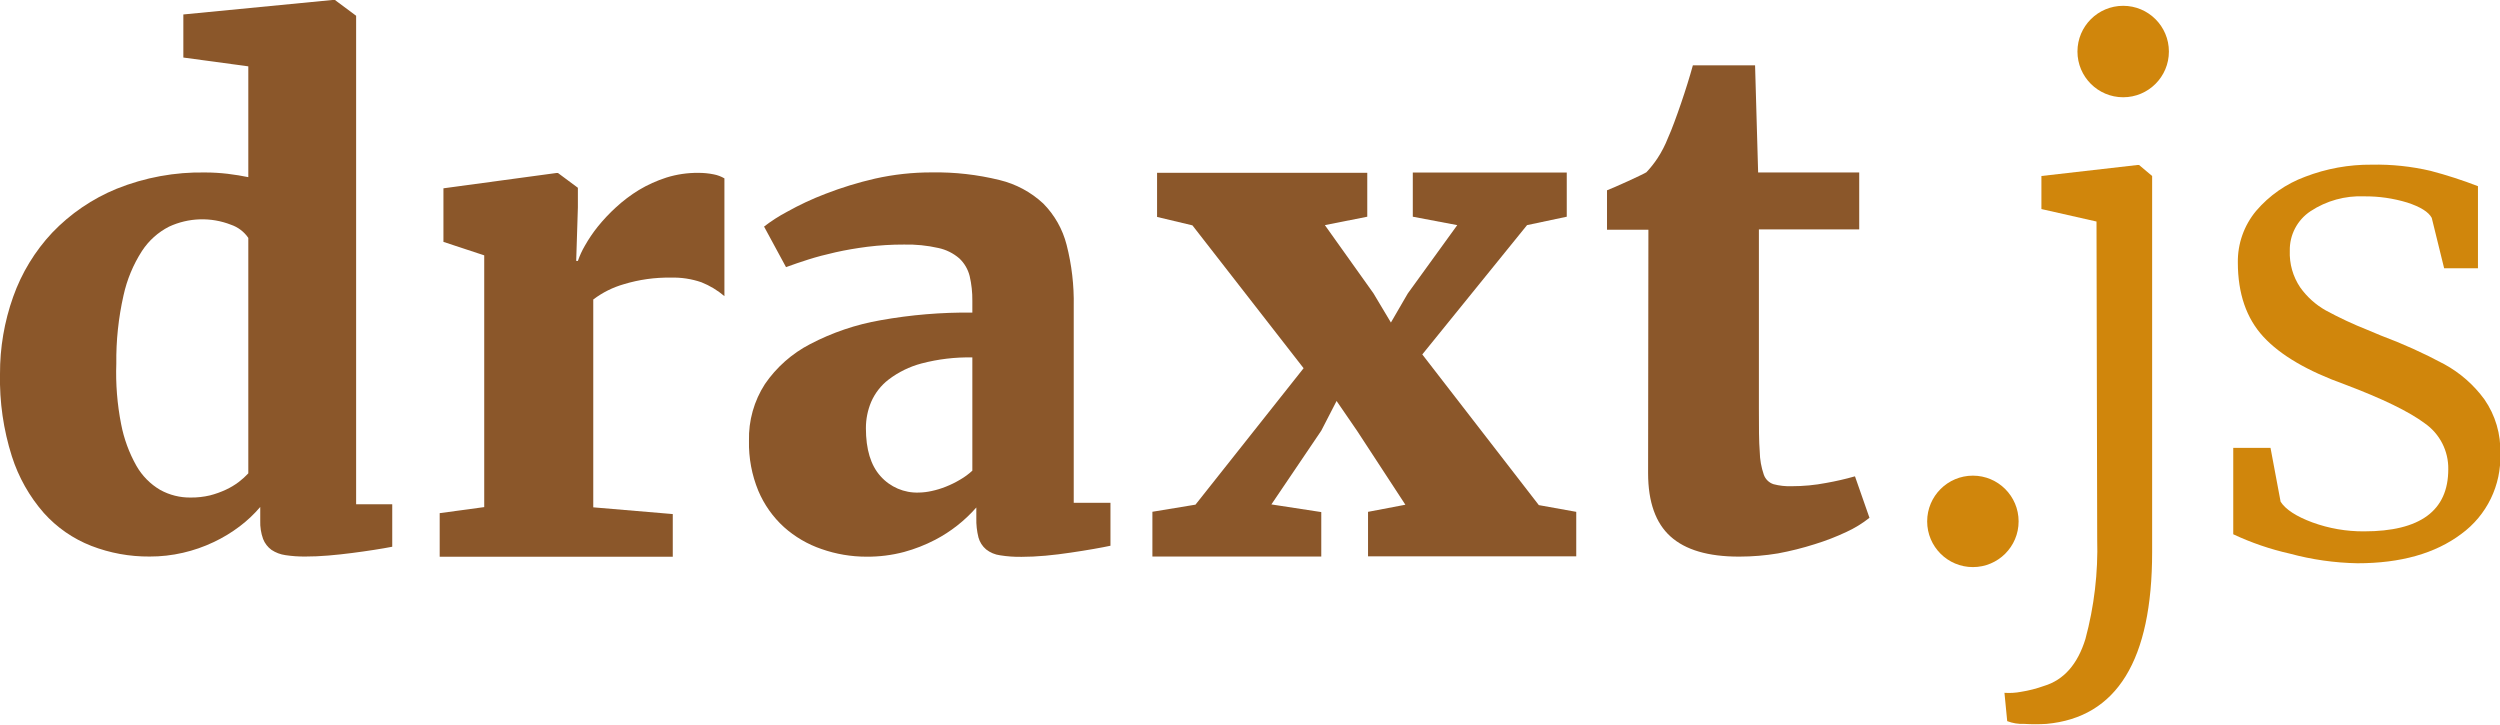
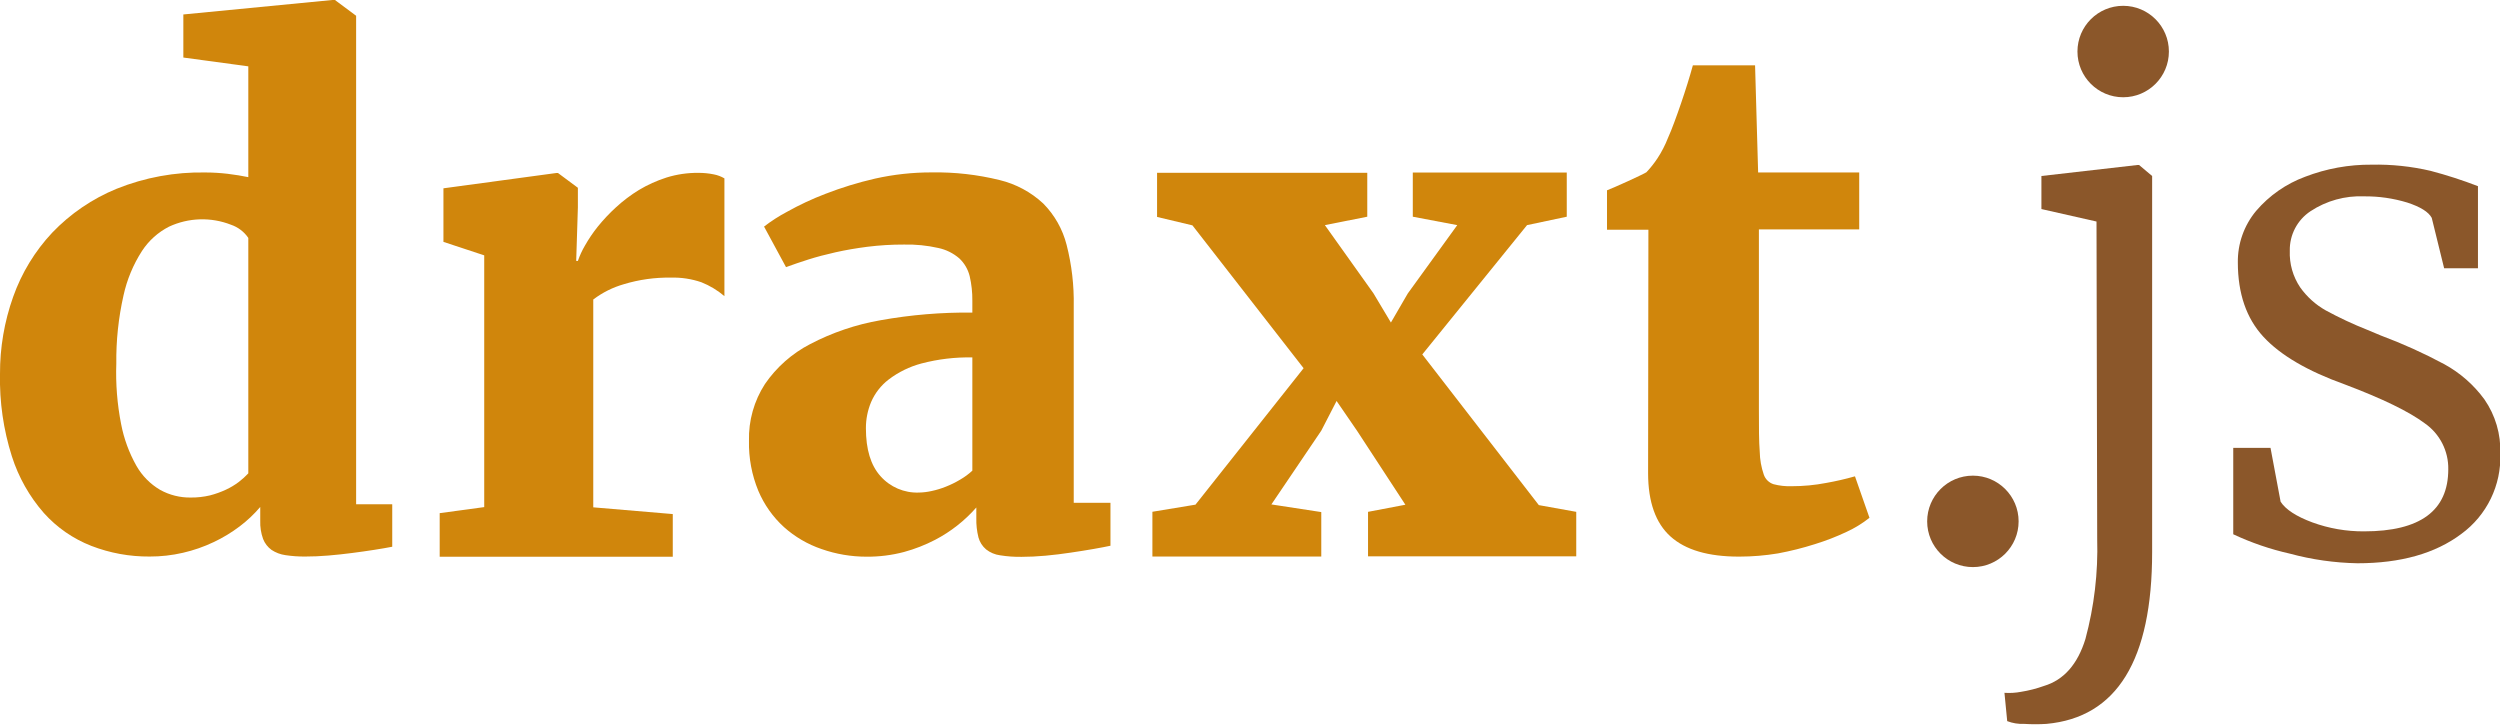
- <svg xmlns="http://www.w3.org/2000/svg" viewBox="0 0 326.71 94.65">
-   <defs>
-     <style>.a{fill:#8b572a;}.b{fill:#d0860c;}</style>
+ <svg xmlns="http://www.w3.org/2000/svg" viewBox="0 0 326.71 94.65" version="1.1" id="svg26">
+   <defs id="defs4">
+     <style id="style2">.a{fill:#8b572a;}.b{fill:#d0860c;}</style>
  </defs>
-   <path class="a" d="M112.19,153.41a20.66,20.66,0,0,1-7.61-1.39,16.29,16.29,0,0,1-6.21-4.3,20.87,20.87,0,0,1-4.18-7.41,33.29,33.29,0,0,1-1.55-10.75,29.71,29.71,0,0,1,1.72-10.09,23.92,23.92,0,0,1,5.11-8.39,24.5,24.5,0,0,1,8.41-5.73,29.56,29.56,0,0,1,11.62-2.13,25.52,25.52,0,0,1,2.87.17c1,.12,1.87.27,2.72.44V89.35L116.6,88.2V82.57l19.46-1.89h.35l2.77,2.06v63.84h4.72v5.55c-.68.13-1.47.27-2.38.41s-1.87.28-2.89.41-2,.24-3.08.33-2.05.13-3,.13a16.3,16.3,0,0,1-2.6-.18,4.38,4.38,0,0,1-1.83-.69,3.19,3.19,0,0,1-1.1-1.43,6.39,6.39,0,0,1-.37-2.38v-1.8a16.76,16.76,0,0,1-2.69,2.54,19,19,0,0,1-3.41,2.06,19.4,19.4,0,0,1-4,1.39A19,19,0,0,1,112.19,153.41Zm5.38-7.71a10.43,10.43,0,0,0,2.51-.28,11.92,11.92,0,0,0,2.09-.75,9.25,9.25,0,0,0,1.67-1,10,10,0,0,0,1.25-1.13V111.77a4.49,4.49,0,0,0-2.26-1.72,10.3,10.3,0,0,0-8.1.25,9.24,9.24,0,0,0-3.53,3.17,17.73,17.73,0,0,0-2.42,5.82,38.41,38.41,0,0,0-.94,8.9,34.6,34.6,0,0,0,.63,7.92,18,18,0,0,0,2,5.45,8.56,8.56,0,0,0,3.1,3.14A8,8,0,0,0,117.57,145.7Z" transform="translate(-92.64 -80.68)" />
-   <path class="a" d="M150.1,147.74l5.82-.79v-32.9l-5.33-1.76v-7l14.75-2h.22l2.6,1.93v2.56l-.22,7h.22a11.12,11.12,0,0,1,.92-2,18.87,18.87,0,0,1,1.67-2.47,23.07,23.07,0,0,1,2.38-2.53,19.56,19.56,0,0,1,3-2.27,17.38,17.38,0,0,1,3.61-1.63,13.59,13.59,0,0,1,4.14-.61,9.83,9.83,0,0,1,2.05.2,4.38,4.38,0,0,1,1.38.52v15.39a10.86,10.86,0,0,0-3-1.81,11.24,11.24,0,0,0-4-.61,20.05,20.05,0,0,0-6.14.86,12.09,12.09,0,0,0-4,2v27.16l10.39.88v5.58H150.1Z" transform="translate(-92.64 -80.68)" />
-   <path class="a" d="M190.52,138.29a13.06,13.06,0,0,1,2.09-7.43,16.19,16.19,0,0,1,5.9-5.21,31.43,31.43,0,0,1,9.2-3.12,63.93,63.93,0,0,1,12-1V120a13.56,13.56,0,0,0-.35-3.24,4.74,4.74,0,0,0-1.35-2.31,6.15,6.15,0,0,0-2.73-1.36,18.51,18.51,0,0,0-4.51-.45,37.78,37.78,0,0,0-4.78.29c-1.48.19-2.87.43-4.16.72s-2.47.6-3.54.94-2,.66-2.93,1h0l-2.87-5.3a20.71,20.71,0,0,1,3-1.93,38,38,0,0,1,5-2.34,47,47,0,0,1,6.51-2,33.61,33.61,0,0,1,7.42-.81,34.66,34.66,0,0,1,8.85,1,12.78,12.78,0,0,1,5.7,3.06,11.82,11.82,0,0,1,3.06,5.41,30,30,0,0,1,.93,8v25.71h4.8V152c-.56.12-1.29.26-2.2.42s-1.91.32-3,.48-2.16.3-3.28.4-2.15.15-3.12.15a16,16,0,0,1-2.82-.2,3.74,3.74,0,0,1-1.83-.77,3.12,3.12,0,0,1-1-1.56,9.35,9.35,0,0,1-.28-2.53V147a18.63,18.63,0,0,1-5.37,4.22,20.44,20.44,0,0,1-4.06,1.59,18.58,18.58,0,0,1-4.93.62,17.68,17.68,0,0,1-5.87-1,14.26,14.26,0,0,1-4.91-2.87,13.53,13.53,0,0,1-3.35-4.74A16.24,16.24,0,0,1,190.52,138.29Zm15.28-1.65c0,2.76.63,4.85,1.91,6.27a6.38,6.38,0,0,0,5,2.14,8.21,8.21,0,0,0,1.67-.2,11.41,11.41,0,0,0,1.87-.57,12.68,12.68,0,0,0,1.85-.91,8.91,8.91,0,0,0,1.61-1.18v-14.8a24.17,24.17,0,0,0-6.65.79,12.27,12.27,0,0,0-4.29,2.1,7.38,7.38,0,0,0-2.29,2.94A8.81,8.81,0,0,0,205.8,136.64Z" transform="translate(-92.64 -80.68)" />
-   <path class="a" d="M243.24,147.56l5.63-.93L263,128.8l-14.53-18.67-4.62-1.1v-5.77h27.47V109l-5.54,1.1,6.34,8.9,2.29,3.83,2.2-3.79,6.47-8.94-5.81-1.1v-5.77h20.12V109l-5.19,1.1L278.51,127l15.23,19.69,4.89.88v5.81H271.42v-5.81l4.88-.93L270,137l-2.69-3.92-2,3.88-6.52,9.64,6.52,1v5.81H243.24Z" transform="translate(-92.64 -80.68)" />
-   <path class="a" d="M308.06,110.7h-5.41v-5.15c.17-.06.53-.21,1.05-.44l1.66-.74,1.58-.74c.48-.23.77-.38.86-.44a13.44,13.44,0,0,0,1.45-1.83,14.48,14.48,0,0,0,1.37-2.66c.26-.58.54-1.27.83-2.06s.59-1.61.88-2.47.58-1.72.84-2.57.5-1.64.7-2.38H322l.4,14h13.21v7.44H322.5v23.43c0,2.4,0,4.27.11,5.62a9.74,9.74,0,0,0,.53,3,2,2,0,0,0,1.28,1.25,8.22,8.22,0,0,0,2.36.26h0a23.65,23.65,0,0,0,4.53-.43,37.05,37.05,0,0,0,3.7-.85h.05l1.89,5.41a14.8,14.8,0,0,1-3,1.84,31.22,31.22,0,0,1-4.13,1.6A40.12,40.12,0,0,1,325,153a30.82,30.82,0,0,1-5.05.42h-.08q-6,0-8.92-2.63t-2.93-8.26Z" transform="translate(-92.64 -80.68)" />
-   <path class="b" d="M359.42,103.68,372,102.24h.18l1.71,1.44v49.15q0,21.18-13.8,22.45a23.45,23.45,0,0,1-2.93,0,5.46,5.46,0,0,1-2.21-.36l-.36-3.7a8.47,8.47,0,0,0,2.17-.13,16.69,16.69,0,0,0,3-.77c2.59-.78,4.39-2.83,5.41-6.13a45.25,45.25,0,0,0,1.54-13.08l-.09-41.48L359.42,108Zm7-12.22a5.57,5.57,0,0,1-1.22-3.65,6.54,6.54,0,0,1,1.4-4.19,4.73,4.73,0,0,1,3.92-1.76,4.2,4.2,0,0,1,3.43,1.53A5.53,5.53,0,0,1,375.2,87a6.42,6.42,0,0,1-1.39,4.28,4.94,4.94,0,0,1-4,1.67h-.09A4,4,0,0,1,366.41,91.46Z" transform="translate(-92.64 -80.68)" />
-   <path class="b" d="M390.68,146.25q1,1.53,4.15,2.7a19.29,19.29,0,0,0,6.76,1.17q11,0,11-8.11a7.16,7.16,0,0,0-3.06-6q-3.07-2.3-10.46-5.09-7.31-2.62-10.64-6.23T385.09,115a10.31,10.31,0,0,1,2.39-6.76,15.47,15.47,0,0,1,6.4-4.46,23.64,23.64,0,0,1,8.7-1.58,31.09,31.09,0,0,1,7.71.81,58.42,58.42,0,0,1,6.18,2v10.73h-4.42l-1.62-6.59c-.42-.78-1.49-1.44-3.2-2a18.75,18.75,0,0,0-5.64-.81,11.81,11.81,0,0,0-7,1.94,6.05,6.05,0,0,0-2.71,5.18,8,8,0,0,0,1.36,4.78,10.33,10.33,0,0,0,3.33,3,50.11,50.11,0,0,0,5.5,2.57l1.72.72a67.08,67.08,0,0,1,8.29,3.75,16,16,0,0,1,5.23,4.59,11.73,11.73,0,0,1,2.08,7.08,12.44,12.44,0,0,1-5.1,10.51q-5.1,3.83-13.57,3.83a36.37,36.37,0,0,1-8.84-1.26,36,36,0,0,1-7.39-2.53V139.21h4.87Z" transform="translate(-92.64 -80.68)" />
-   <rect class="b" x="271.49" y="0.76" width="11.95" height="11.95" rx="5.98" ry="5.98" />
-   <rect class="b" x="251.85" y="62.16" width="11.95" height="11.95" rx="5.98" ry="5.98" />
+   <path class="a" d="M112.19,153.41a20.66,20.66,0,0,1-7.61-1.39,16.29,16.29,0,0,1-6.21-4.3,20.87,20.87,0,0,1-4.18-7.41,33.29,33.29,0,0,1-1.55-10.75,29.71,29.71,0,0,1,1.72-10.09,23.92,23.92,0,0,1,5.11-8.39,24.5,24.5,0,0,1,8.41-5.73,29.56,29.56,0,0,1,11.62-2.13,25.52,25.52,0,0,1,2.87.17c1,.12,1.87.27,2.72.44V89.35L116.6,88.2V82.57l19.46-1.89h.35l2.77,2.06v63.84h4.72v5.55c-.68.13-1.47.27-2.38.41s-1.87.28-2.89.41-2,.24-3.08.33-2.05.13-3,.13a16.3,16.3,0,0,1-2.6-.18,4.38,4.38,0,0,1-1.83-.69,3.19,3.19,0,0,1-1.1-1.43,6.39,6.39,0,0,1-.37-2.38v-1.8a16.76,16.76,0,0,1-2.69,2.54,19,19,0,0,1-3.41,2.06,19.4,19.4,0,0,1-4,1.39A19,19,0,0,1,112.19,153.41Zm5.38-7.71a10.43,10.43,0,0,0,2.51-.28,11.92,11.92,0,0,0,2.09-.75,9.25,9.25,0,0,0,1.67-1,10,10,0,0,0,1.25-1.13V111.77a4.49,4.49,0,0,0-2.26-1.72,10.3,10.3,0,0,0-8.1.25,9.24,9.24,0,0,0-3.53,3.17,17.73,17.73,0,0,0-2.42,5.82,38.41,38.41,0,0,0-.94,8.9,34.6,34.6,0,0,0,.63,7.92,18,18,0,0,0,2,5.45,8.56,8.56,0,0,0,3.1,3.14A8,8,0,0,0,117.57,145.7Z" transform="translate(-92.64 -80.68)" id="path8" style="fill:#d0860c;fill-opacity:1" />
+   <path class="a" d="M150.1,147.74l5.82-.79v-32.9l-5.33-1.76v-7l14.75-2h.22l2.6,1.93v2.56l-.22,7h.22a11.12,11.12,0,0,1,.92-2,18.87,18.87,0,0,1,1.67-2.47,23.07,23.07,0,0,1,2.38-2.53,19.56,19.56,0,0,1,3-2.27,17.38,17.38,0,0,1,3.61-1.63,13.59,13.59,0,0,1,4.14-.61,9.83,9.83,0,0,1,2.05.2,4.38,4.38,0,0,1,1.38.52v15.39a10.86,10.86,0,0,0-3-1.81,11.24,11.24,0,0,0-4-.61,20.05,20.05,0,0,0-6.14.86,12.09,12.09,0,0,0-4,2v27.16l10.39.88v5.58H150.1Z" transform="translate(-92.64 -80.68)" id="path10" style="fill:#d0860c;fill-opacity:1" />
+   <path class="a" d="M190.52,138.29a13.06,13.06,0,0,1,2.09-7.43,16.19,16.19,0,0,1,5.9-5.21,31.43,31.43,0,0,1,9.2-3.12,63.93,63.93,0,0,1,12-1V120a13.56,13.56,0,0,0-.35-3.24,4.74,4.74,0,0,0-1.35-2.31,6.15,6.15,0,0,0-2.73-1.36,18.51,18.51,0,0,0-4.51-.45,37.78,37.78,0,0,0-4.78.29c-1.48.19-2.87.43-4.16.72s-2.47.6-3.54.94-2,.66-2.93,1h0l-2.87-5.3a20.71,20.71,0,0,1,3-1.93,38,38,0,0,1,5-2.34,47,47,0,0,1,6.51-2,33.61,33.61,0,0,1,7.42-.81,34.66,34.66,0,0,1,8.85,1,12.78,12.78,0,0,1,5.7,3.06,11.82,11.82,0,0,1,3.06,5.41,30,30,0,0,1,.93,8v25.71h4.8V152c-.56.12-1.29.26-2.2.42s-1.91.32-3,.48-2.16.3-3.28.4-2.15.15-3.12.15a16,16,0,0,1-2.82-.2,3.74,3.74,0,0,1-1.83-.77,3.12,3.12,0,0,1-1-1.56,9.35,9.35,0,0,1-.28-2.53V147a18.63,18.63,0,0,1-5.37,4.22,20.44,20.44,0,0,1-4.06,1.59,18.58,18.58,0,0,1-4.93.62,17.68,17.68,0,0,1-5.87-1,14.26,14.26,0,0,1-4.91-2.87,13.53,13.53,0,0,1-3.35-4.74A16.24,16.24,0,0,1,190.52,138.29Zm15.28-1.65c0,2.76.63,4.85,1.91,6.27a6.38,6.38,0,0,0,5,2.14,8.21,8.21,0,0,0,1.67-.2,11.41,11.41,0,0,0,1.87-.57,12.68,12.68,0,0,0,1.85-.91,8.91,8.91,0,0,0,1.61-1.18v-14.8a24.17,24.17,0,0,0-6.65.79,12.27,12.27,0,0,0-4.29,2.1,7.38,7.38,0,0,0-2.29,2.94A8.81,8.81,0,0,0,205.8,136.64Z" transform="translate(-92.64 -80.68)" id="path12" style="fill:#d0860c;fill-opacity:1" />
+   <path class="a" d="M243.24,147.56l5.63-.93L263,128.8l-14.53-18.67-4.62-1.1v-5.77h27.47V109l-5.54,1.1,6.34,8.9,2.29,3.83,2.2-3.79,6.47-8.94-5.81-1.1v-5.77h20.12V109l-5.19,1.1L278.51,127l15.23,19.69,4.89.88v5.81H271.42v-5.81l4.88-.93L270,137l-2.69-3.92-2,3.88-6.52,9.64,6.52,1v5.81H243.24Z" transform="translate(-92.64 -80.68)" id="path14" style="fill:#d0860c;fill-opacity:1" />
+   <path class="a" d="M308.06,110.7h-5.41v-5.15c.17-.06.53-.21,1.05-.44l1.66-.74,1.58-.74c.48-.23.77-.38.86-.44a13.44,13.44,0,0,0,1.45-1.83,14.48,14.48,0,0,0,1.37-2.66c.26-.58.54-1.27.83-2.06s.59-1.61.88-2.47.58-1.72.84-2.57.5-1.64.7-2.38H322l.4,14h13.21v7.44H322.5v23.43c0,2.4,0,4.27.11,5.62a9.74,9.74,0,0,0,.53,3,2,2,0,0,0,1.28,1.25,8.22,8.22,0,0,0,2.36.26h0a23.65,23.65,0,0,0,4.53-.43,37.05,37.05,0,0,0,3.7-.85h.05l1.89,5.41a14.8,14.8,0,0,1-3,1.84,31.22,31.22,0,0,1-4.13,1.6A40.12,40.12,0,0,1,325,153a30.82,30.82,0,0,1-5.05.42h-.08q-6,0-8.92-2.63t-2.93-8.26Z" transform="translate(-92.64 -80.68)" id="path16" style="fill:#d0860c;fill-opacity:1" />
+   <path class="b" d="M359.42,103.68,372,102.24h.18l1.71,1.44v49.15q0,21.18-13.8,22.45a23.45,23.45,0,0,1-2.93,0,5.46,5.46,0,0,1-2.21-.36l-.36-3.7a8.47,8.47,0,0,0,2.17-.13,16.69,16.69,0,0,0,3-.77c2.59-.78,4.39-2.83,5.41-6.13a45.25,45.25,0,0,0,1.54-13.08l-.09-41.48L359.42,108Zm7-12.22a5.57,5.57,0,0,1-1.22-3.65,6.54,6.54,0,0,1,1.4-4.19,4.73,4.73,0,0,1,3.92-1.76,4.2,4.2,0,0,1,3.43,1.53A5.53,5.53,0,0,1,375.2,87a6.42,6.42,0,0,1-1.39,4.28,4.94,4.94,0,0,1-4,1.67h-.09A4,4,0,0,1,366.41,91.46Z" transform="translate(-92.64 -80.68)" id="path18" style="fill:#8b572a;fill-opacity:1" />
+   <path class="b" d="M390.68,146.25q1,1.53,4.15,2.7a19.29,19.29,0,0,0,6.76,1.17q11,0,11-8.11a7.16,7.16,0,0,0-3.06-6q-3.07-2.3-10.46-5.09-7.31-2.62-10.64-6.23T385.09,115a10.31,10.31,0,0,1,2.39-6.76,15.47,15.47,0,0,1,6.4-4.46,23.64,23.64,0,0,1,8.7-1.58,31.09,31.09,0,0,1,7.71.81,58.42,58.42,0,0,1,6.18,2v10.73h-4.42l-1.62-6.59c-.42-.78-1.49-1.44-3.2-2a18.75,18.75,0,0,0-5.64-.81,11.81,11.81,0,0,0-7,1.94,6.05,6.05,0,0,0-2.71,5.18,8,8,0,0,0,1.36,4.78,10.33,10.33,0,0,0,3.33,3,50.11,50.11,0,0,0,5.5,2.57l1.72.72a67.08,67.08,0,0,1,8.29,3.75,16,16,0,0,1,5.23,4.59,11.73,11.73,0,0,1,2.08,7.08,12.44,12.44,0,0,1-5.1,10.51q-5.1,3.83-13.57,3.83a36.37,36.37,0,0,1-8.84-1.26,36,36,0,0,1-7.39-2.53V139.21h4.87Z" transform="translate(-92.64 -80.68)" id="path20" style="fill:#8b572a;fill-opacity:1" />
+   <rect class="b" x="271.49" y="0.76" width="11.95" height="11.95" rx="5.98" ry="5.98" id="rect22" style="fill:#8b572a;fill-opacity:1" />
+   <rect class="b" x="251.85" y="62.16" width="11.95" height="11.95" rx="5.98" ry="5.98" id="rect24" style="fill:#8b572a;fill-opacity:1" />
</svg>
